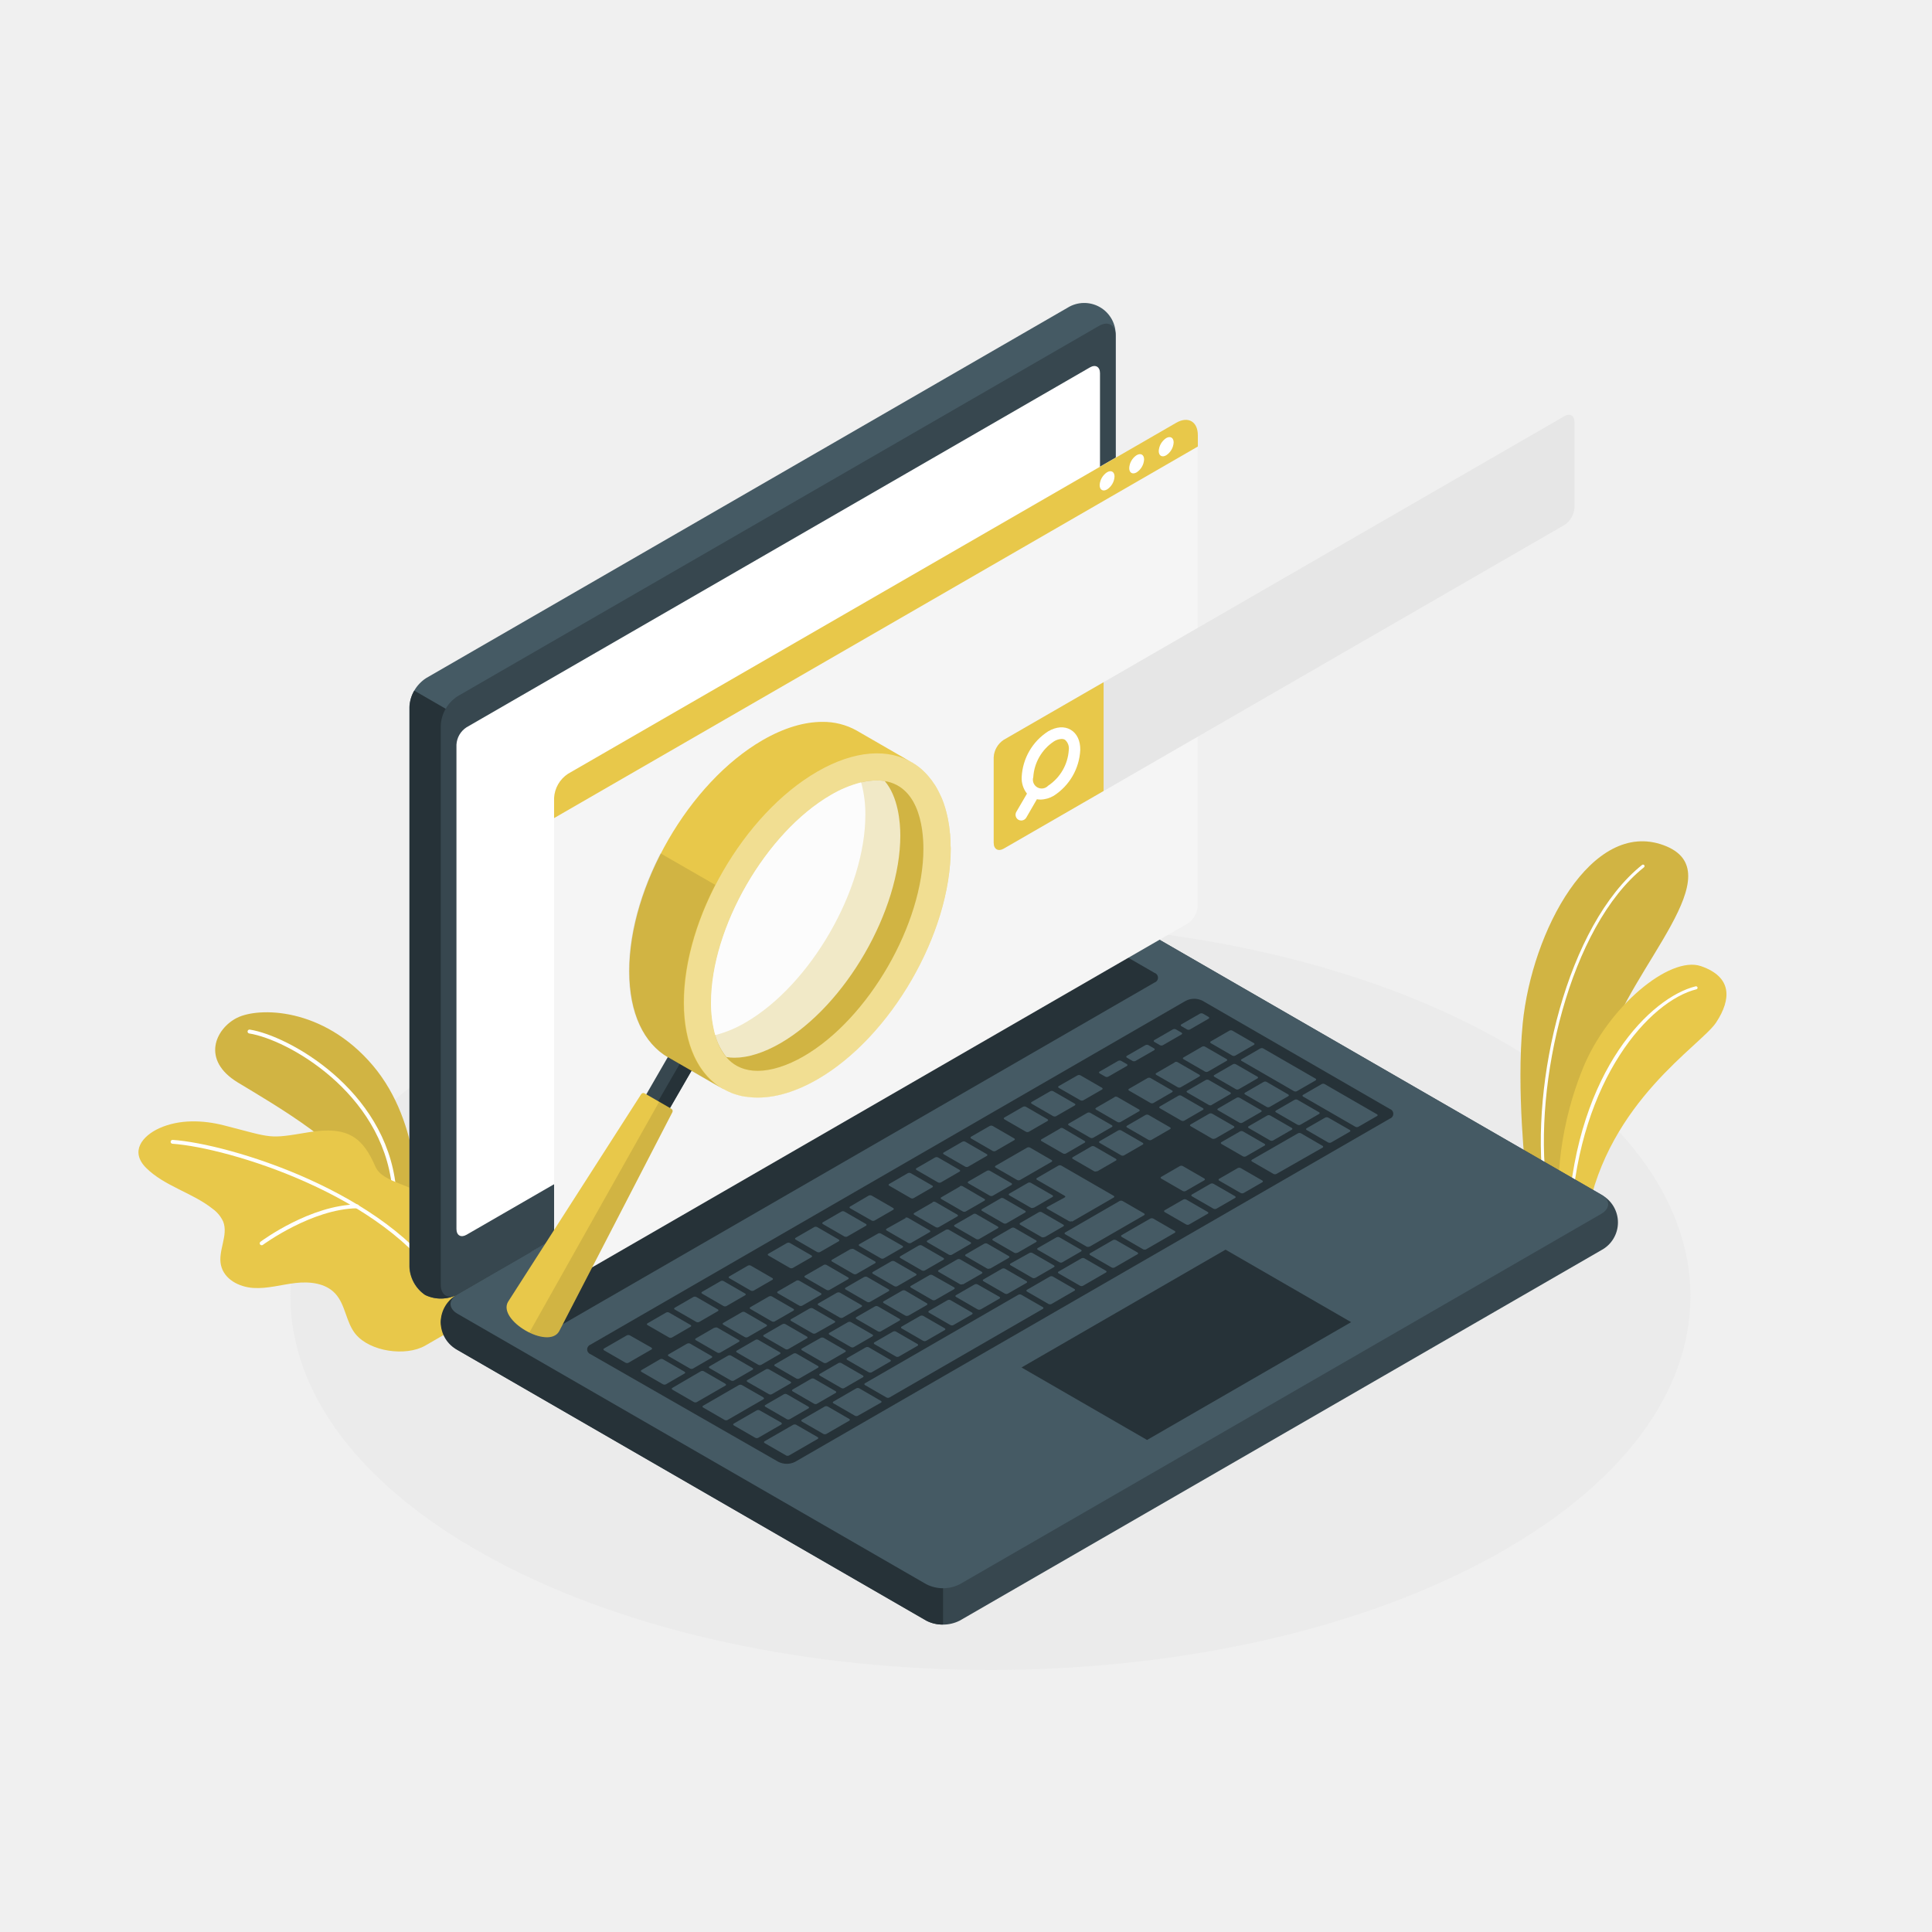
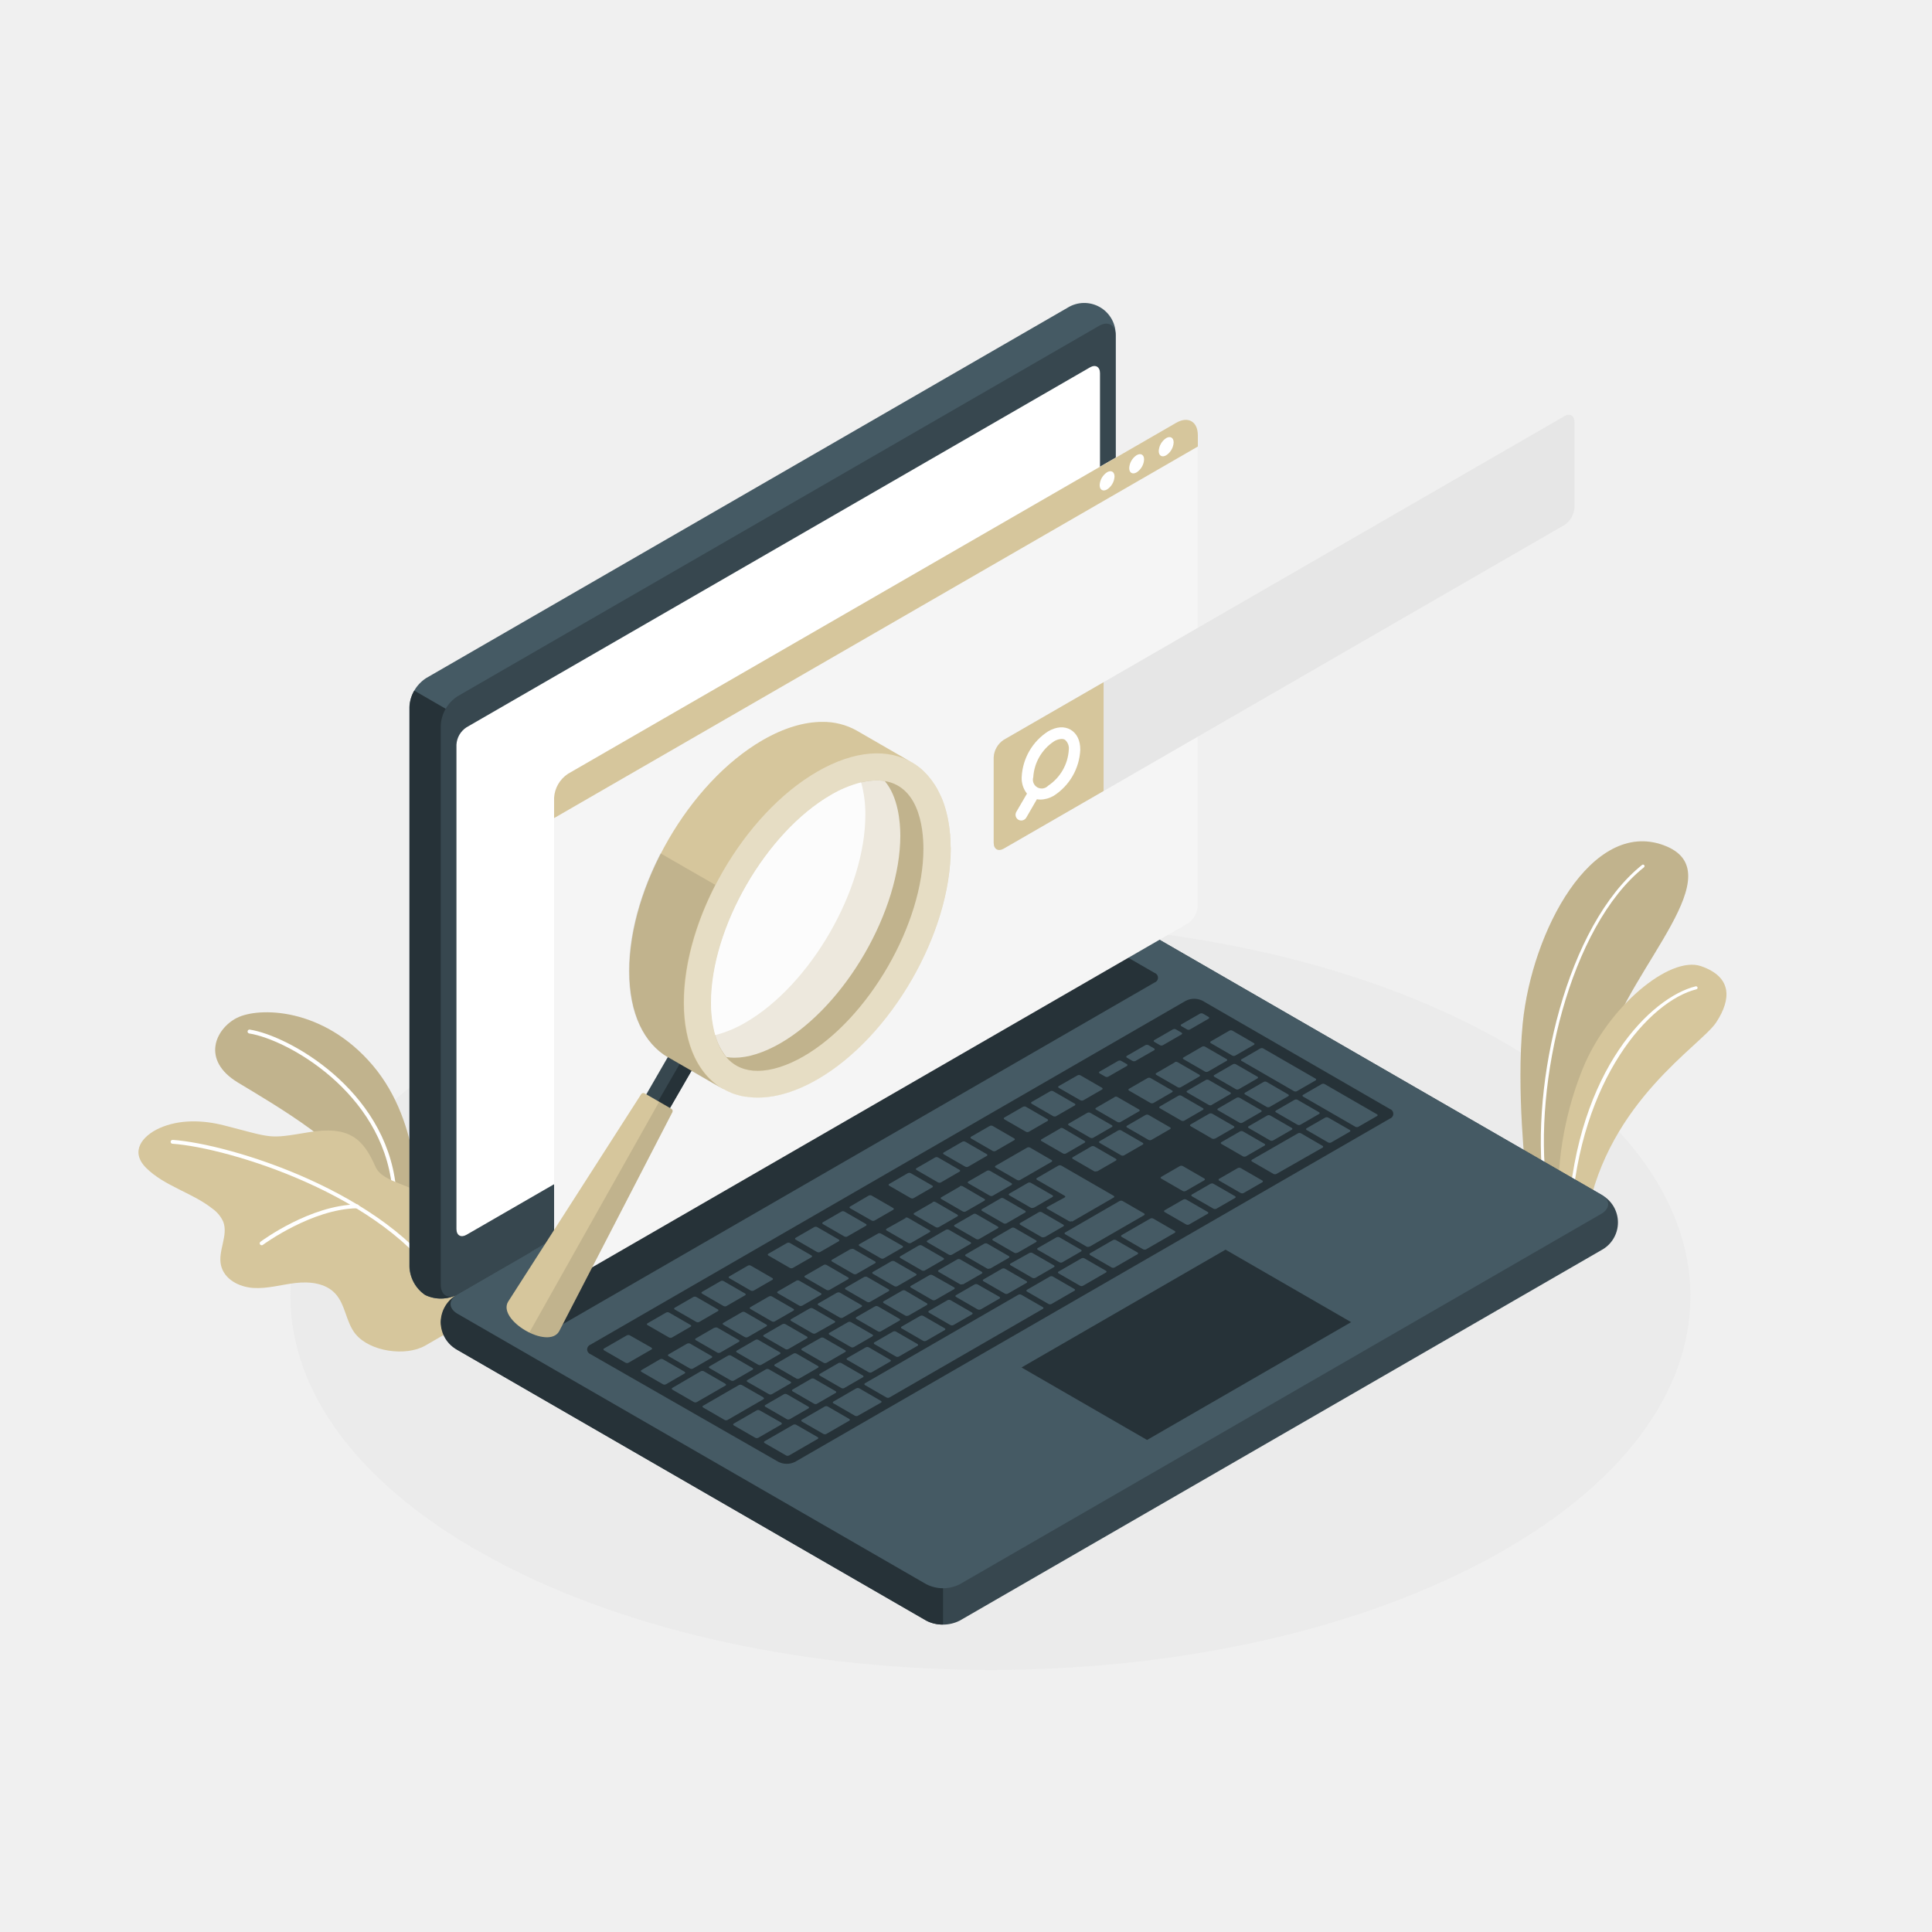
<svg xmlns="http://www.w3.org/2000/svg" viewBox="0 0 500 500">
  <g id="freepik--Floor--inject-8">
    <g id="freepik--floor--inject-8">
      <path d="M128.22,403.87c70.75,37.76,185.46,37.76,256.21,0s70.76-99,0-136.76-185.46-37.77-256.21,0S57.47,366.1,128.22,403.87Z" style="fill:#ebebeb" />
    </g>
  </g>
  <g id="freepik--Plants--inject-8">
    <g id="freepik--plants--inject-8">
-       <path d="M405.24,310.18l-10.32-6s-2.53-22.11-.85-39.23c2.37-24.07,17.91-53,36.44-46.22S422,250.08,416,270.48,405.24,310.18,405.24,310.18Z" style="fill:#E8C84A" />
+       <path d="M405.24,310.18l-10.32-6s-2.53-22.11-.85-39.23c2.37-24.07,17.91-53,36.44-46.22S422,250.08,416,270.48,405.24,310.18,405.24,310.18Z" style="fill:#d6c69cff" />
      <path d="M405.24,310.18l-10.32-6s-2.53-22.11-.85-39.23c2.37-24.07,17.91-53,36.44-46.22S422,250.08,416,270.48,405.24,310.18,405.24,310.18Z" style="opacity:0.1" />
      <path d="M399.87,307.47a.4.4,0,0,1-.4-.34c-3.51-27,6.1-67.81,25.5-83.29a.39.39,0,0,1,.55.06.4.4,0,0,1-.06.56c-19.19,15.32-28.68,55.81-25.2,82.56a.4.4,0,0,1-.34.45Z" style="fill:#fff" />
-       <path d="M410.75,314.45l-7.34-4.25s-1.25-15.17,6.19-33.6c6.47-16,22.54-29.36,30.62-26.56s7.88,8.53,3.94,14.54S416.25,284.92,410.75,314.45Z" style="fill:#E8C84A" />
+       <path d="M410.75,314.45l-7.34-4.25s-1.25-15.17,6.19-33.6c6.47-16,22.54-29.36,30.62-26.56s7.88,8.53,3.94,14.54S416.25,284.92,410.75,314.45Z" style="fill:#d6c69cff" />
      <path d="M406.2,314.84h0a.39.39,0,0,1-.37-.42c2.42-37.76,21.52-56.33,33-59.16a.41.41,0,0,1,.49.29.4.4,0,0,1-.29.48c-12.09,3-30.13,23.1-32.39,58.44A.4.4,0,0,1,406.2,314.84Z" style="fill:#fff" />
-       <path d="M108,313.12s1.37-22.17-11.51-37.37-29.65-15.14-35.2-12.31-9.28,10.92.27,16.71,29.86,17.38,33.24,27.72Z" style="fill:#E8C84A" />
+       <path d="M108,313.12s1.37-22.17-11.51-37.37-29.65-15.14-35.2-12.31-9.28,10.92.27,16.71,29.86,17.38,33.24,27.72Z" style="fill:#d6c69cff" />
      <path d="M108,313.12s1.37-22.17-11.51-37.37-29.65-15.14-35.2-12.31-9.28,10.92.27,16.71,29.86,17.38,33.24,27.72Z" style="opacity:0.1" />
      <path d="M101.94,307.57a.51.51,0,0,1-.5-.45C98.79,282.59,74.27,269,64.5,267.46a.5.5,0,1,1,.15-1c10,1.57,35.07,15.47,37.79,40.55a.5.5,0,0,1-.45.55Z" style="fill:#fff" />
-       <path d="M97.17,301.94c-3.23-7.36-6.88-10.66-17.38-8.9s-9,1.49-21.85-1.8c-5.42-1.38-11.51-1.6-16.71.74-4.39,2-7.67,6-3.42,10.26C42.59,307,49.72,308.63,55,312.82a8.31,8.31,0,0,1,2.76,3.33c1.39,3.54-1.39,7.53-.58,11.24s4.71,5.69,8.37,5.93,7.27-.86,10.92-1.28,7.75,0,10.27,2.71c2.7,2.87,2.77,7.46,5.28,10.51,3.76,4.57,13,5.84,18,3l13.09-7.55c8.65-11.66-5-20.9-12.15-29.95C107.49,306.35,99.11,306.37,97.17,301.94Z" style="fill:#E8C84A" />
+       <path d="M97.17,301.94c-3.23-7.36-6.88-10.66-17.38-8.9s-9,1.49-21.85-1.8c-5.42-1.38-11.51-1.6-16.71.74-4.39,2-7.67,6-3.42,10.26C42.59,307,49.72,308.63,55,312.82a8.31,8.31,0,0,1,2.76,3.33c1.39,3.54-1.39,7.53-.58,11.24s4.71,5.69,8.37,5.93,7.27-.86,10.92-1.28,7.75,0,10.27,2.71c2.7,2.87,2.77,7.46,5.28,10.51,3.76,4.57,13,5.84,18,3l13.09-7.55c8.65-11.66-5-20.9-12.15-29.95C107.49,306.35,99.11,306.37,97.17,301.94Z" style="fill:#d6c69cff" />
      <path d="M115,333.67a.47.47,0,0,1-.42-.24C99.65,309.24,59,297,44.62,296a.5.5,0,0,1-.46-.53.51.51,0,0,1,.53-.47c14.57,1,55.61,13.42,70.74,37.93a.51.51,0,0,1-.17.69A.59.59,0,0,1,115,333.67Z" style="fill:#fff" />
      <path d="M67.71,322.27a.48.48,0,0,1-.4-.2.5.5,0,0,1,.1-.7c.52-.39,12.92-9.49,25-9.67h0a.49.49,0,0,1,.5.49.5.5,0,0,1-.49.51c-11.73.17-24.26,9.38-24.39,9.47A.46.46,0,0,1,67.71,322.27Z" style="fill:#fff" />
    </g>
  </g>
  <g id="freepik--Device--inject-8">
    <g id="freepik--Laptop--inject-8">
      <path d="M114.07,342.17a9.29,9.29,0,0,0,4.33,7.19l121.33,70.05a9.57,9.57,0,0,0,8.66,0l166-95.85a8.13,8.13,0,0,0,0-14.38l-121.32-70a9.57,9.57,0,0,0-8.66,0L118.4,335A9.29,9.29,0,0,0,114.07,342.17Z" style="fill:#37474f" />
      <path d="M164.13,308.58,118.4,335a8.13,8.13,0,0,0,0,14.38l121.33,70.05a8.83,8.83,0,0,0,4.33,1V308.58Z" style="fill:#263238" />
      <path d="M110,335.14a9.31,9.31,0,0,1-4.06-7.35V183a9.56,9.56,0,0,1,4.33-7.5l166-95.85a8.14,8.14,0,0,1,12.46,7.19V231.64a9.58,9.58,0,0,1-4.33,7.5L118.4,335A9.3,9.3,0,0,1,110,335.14Z" style="fill:#455a64" />
      <path d="M126.26,189.73l-19.05-11A8.87,8.87,0,0,0,106,183V327.79a9.31,9.31,0,0,0,4.06,7.35,9.3,9.3,0,0,0,8.39-.16l18.94-10.93Z" style="fill:#263238" />
      <path d="M114.07,187.7V332.48c0,2.76,1.94,3.88,4.33,2.5l166-95.84a9.58,9.58,0,0,0,4.33-7.5V86.85c0-2.76-1.94-3.88-4.33-2.5l-166,95.85A9.56,9.56,0,0,0,114.07,187.7Z" style="fill:#37474f" />
      <path d="M118.4,340l121.33,70a9.57,9.57,0,0,0,8.66,0l166-95.85c2.4-1.38,2.4-3.62,0-5l-121.32-70a9.57,9.57,0,0,0-8.66,0L118.4,335C116,336.36,116,338.6,118.4,340Z" style="fill:#455a64" />
      <path d="M120.73,188.23,282.08,95.08c1.43-.83,2.6-.16,2.6,1.5V221.91a5.76,5.76,0,0,1-2.6,4.5L120.73,319.56c-1.44.83-2.6.16-2.6-1.5V192.73A5.73,5.73,0,0,1,120.73,188.23Z" style="fill:#fff" />
      <path d="M132.48,336.23l154.09-89a4.79,4.79,0,0,1,4.33,0l7.89,4.55a1.32,1.32,0,0,1,0,2.5L144.67,343.27a4.79,4.79,0,0,1-4.33,0l-7.86-4.54A1.32,1.32,0,0,1,132.48,336.23Z" style="fill:#263238" />
      <path d="M152.8,348l154.08-89a4.81,4.81,0,0,1,4.34,0l48.47,28a1.32,1.32,0,0,1,0,2.5L205.78,378.32a4.81,4.81,0,0,1-4.34,0L152.8,350.45A1.31,1.31,0,0,1,152.8,348Z" style="fill:#263238" />
      <path d="M290.92,299l4.83-2.79c.2-.12.19-.31,0-.44l-5.58-3.22a.84.84,0,0,0-.77,0l-4.82,2.79c-.21.12-.2.31,0,.44l5.58,3.22A.84.84,0,0,0,290.92,299ZM281.4,288l-4.82,2.79c-.21.11-.2.31,0,.44l5.58,3.22a.84.84,0,0,0,.77,0l4.83-2.79c.2-.12.19-.32,0-.44L282.17,288A.84.84,0,0,0,281.4,288Zm-15.58,9-8.17,4.71c-.2.12-.19.32,0,.45l5.58,3.22a.84.84,0,0,0,.77,0l8.16-4.71c.21-.12.19-.32,0-.44L266.58,297A.82.82,0,0,0,265.82,297Zm8.53-4.93-4.82,2.79c-.21.12-.2.32,0,.44l5.58,3.22a.84.84,0,0,0,.77,0l4.83-2.79c.2-.12.19-.31,0-.44L275.12,292A.84.84,0,0,0,274.35,292ZM255.42,303l-4.82,2.78c-.21.12-.19.32,0,.45l5.58,3.22a.85.85,0,0,0,.76,0l4.83-2.79c.2-.12.19-.32,0-.44L256.19,303A.84.84,0,0,0,255.42,303Zm-7,4.07-4.82,2.79c-.21.11-.19.31,0,.44l5.58,3.22a.84.84,0,0,0,.77,0l4.83-2.79c.2-.12.19-.32,0-.44L249.14,307A.84.84,0,0,0,248.37,307Zm21.95,13.1,4.82-2.79c.21-.12.19-.31,0-.44l-5.58-3.22a.82.82,0,0,0-.76,0l-4.83,2.79c-.2.12-.19.31,0,.44l5.58,3.22A.84.84,0,0,0,270.32,320.12Zm-7.06,4.07,4.83-2.79c.2-.11.19-.31,0-.44l-5.58-3.22a.84.84,0,0,0-.77,0l-4.82,2.79c-.21.12-.19.32,0,.44l5.58,3.22A.82.82,0,0,0,263.26,324.19Zm-7.05,4.07,4.83-2.78c.2-.12.19-.32,0-.45l-5.58-3.22a.87.87,0,0,0-.77,0l-4.82,2.79c-.21.12-.19.32,0,.44l5.57,3.22A.84.84,0,0,0,256.21,328.26Zm-7,4.07,4.83-2.78c.2-.12.19-.32,0-.45l-5.58-3.22a.84.84,0,0,0-.77,0l-4.82,2.78c-.21.12-.2.32,0,.45l5.58,3.22A.87.87,0,0,0,249.16,332.33Zm34.71-29.24,4.83-2.79c.2-.11.19-.31,0-.44l-5.58-3.22a.87.87,0,0,0-.77,0l-4.82,2.79c-.21.12-.2.32,0,.44l5.58,3.22A.84.84,0,0,0,283.87,303.09Zm-6.5,13,10.76-6.22c.2-.11.19-.31,0-.44l-13.55-7.82a.84.84,0,0,0-.77,0l-5.56,3.22c-.21.11-.19.31,0,.44l7.18,4.14c.22.13.23.33,0,.45L271,312.37c-.2.11-.19.31,0,.44L276.6,316A.84.84,0,0,0,277.37,316.05Zm-36.05-5-4.82,2.79c-.21.12-.2.31,0,.44l5.58,3.22a.84.84,0,0,0,.77,0l4.83-2.79c.2-.12.19-.31,0-.44l-5.58-3.22A.84.84,0,0,0,241.32,311.09Zm-7,4.07L229.44,318c-.2.12-.19.32,0,.44l5.58,3.22a.84.84,0,0,0,.77,0l4.83-2.79c.2-.11.19-.31,0-.44L235,315.18A.84.84,0,0,0,234.27,315.16ZM199,360.81a.84.84,0,0,0,.77,0l4.83-2.79c.2-.11.19-.31,0-.44L199,354.38a.84.84,0,0,0-.77,0l-4.82,2.79c-.21.12-.2.32,0,.44Zm-21.17-13.08L173,350.52c-.2.12-.19.31,0,.44l5.58,3.22a.84.84,0,0,0,.77,0l4.83-2.79c.2-.12.19-.31,0-.44l-5.58-3.22A.84.84,0,0,0,177.86,347.73Zm11.35,9.55a.84.84,0,0,0,.77,0l4.82-2.79c.21-.11.19-.31,0-.44l-5.57-3.22a.84.84,0,0,0-.77,0l-4.83,2.79c-.2.12-.19.32,0,.44Zm22.27,6,4.83-2.79c.2-.12.19-.31,0-.44l-5.58-3.22a.84.84,0,0,0-.77,0l-4.82,2.79c-.21.11-.19.31,0,.44l5.57,3.22A.84.84,0,0,0,211.48,363.29Zm-7.82,4a.84.84,0,0,0,.77,0l4.83-2.79c.2-.11.19-.31,0-.44l-5.58-3.22a.84.84,0,0,0-.77,0l-4.82,2.79c-.21.12-.2.32,0,.44Zm-18.75-23.68-4.82,2.79c-.21.11-.2.31,0,.44l5.58,3.22a.84.84,0,0,0,.77,0l4.83-2.79c.2-.12.19-.32,0-.44l-5.58-3.22A.84.84,0,0,0,184.91,343.66Zm35.26-20.35-4.83,2.78c-.2.12-.19.32,0,.44l5.58,3.23a.87.87,0,0,0,.77,0l4.82-2.78c.21-.12.2-.32,0-.45l-5.58-3.22A.84.84,0,0,0,220.17,323.31ZM192,339.59l-4.82,2.78c-.21.12-.2.32,0,.45l5.58,3.22a.87.87,0,0,0,.77,0l4.83-2.79c.2-.12.19-.32,0-.44l-5.58-3.23A.87.87,0,0,0,192,339.59Zm35.26-20.36L222.39,322c-.2.12-.19.32,0,.44l5.58,3.22a.84.84,0,0,0,.77,0l4.82-2.78c.21-.12.2-.32,0-.45L228,319.25A.87.87,0,0,0,227.22,319.23Zm-14.1,8.15-4.83,2.78c-.2.12-.19.32,0,.45l5.58,3.22a.87.87,0,0,0,.77,0l4.82-2.78c.21-.12.19-.32,0-.45l-5.57-3.22A.87.87,0,0,0,213.12,327.38Zm-7.06,4.07-4.82,2.78c-.21.12-.19.32,0,.45l5.58,3.22a.87.87,0,0,0,.77,0l4.82-2.78c.2-.12.19-.32,0-.45l-5.58-3.22A.87.87,0,0,0,206.06,331.45ZM199,335.52l-4.82,2.78c-.21.12-.19.32,0,.45l5.57,3.22a.84.84,0,0,0,.77,0l4.83-2.78c.2-.12.19-.32,0-.45l-5.58-3.22A.87.87,0,0,0,199,335.52Zm36.05,5,4.82-2.78c.21-.12.2-.32,0-.45L234.28,334a.87.87,0,0,0-.77,0l-4.83,2.78c-.2.12-.19.32,0,.45l5.58,3.22A.84.84,0,0,0,235.06,340.47ZM297,279l-4.83,2.79c-.2.12-.19.31,0,.44l5.58,3.22a.84.84,0,0,0,.77,0l4.82-2.79c.21-.12.2-.31,0-.44L297.76,279A.84.84,0,0,0,297,279Zm-8.54,4.93-4.82,2.79c-.21.11-.19.31,0,.44l5.57,3.22a.87.87,0,0,0,.77,0l4.83-2.79c.2-.12.19-.32,0-.44l-5.58-3.22A.84.84,0,0,0,288.45,283.88Zm15.59-9-4.82,2.79c-.21.11-.2.31,0,.44l5.58,3.22a.84.84,0,0,0,.77,0l4.83-2.79c.2-.12.19-.32,0-.44l-5.58-3.22A.84.84,0,0,0,304,274.88Zm-36.5,37.64,4.83-2.79c.2-.12.19-.32,0-.44l-5.58-3.22a.84.84,0,0,0-.77,0l-4.82,2.79c-.21.11-.2.31,0,.44l5.58,3.22A.84.84,0,0,0,267.54,312.52Zm44.32-41.69a.84.84,0,0,0-.77,0l-4.82,2.79c-.21.11-.2.31,0,.44l5.58,3.22a.87.87,0,0,0,.77,0l4.83-2.79c.2-.12.19-.32,0-.44ZM242.11,336.4l4.83-2.78c.2-.12.19-.32,0-.45L241.33,330a.84.84,0,0,0-.77,0l-4.82,2.78c-.21.12-.2.32,0,.45l5.58,3.22A.87.87,0,0,0,242.11,336.4Zm86.47-49.92,4.83-2.79c.2-.11.19-.31,0-.44L327.8,280a.84.84,0,0,0-.77,0l-4.82,2.79c-.21.12-.2.32,0,.44l5.58,3.22A.84.84,0,0,0,328.58,286.48Zm-15-.53,4.83-2.79c.2-.12.19-.31,0-.44l-5.58-3.22a.84.84,0,0,0-.77,0l-4.82,2.79c-.21.12-.2.31,0,.44l5.58,3.22A.84.84,0,0,0,313.56,286Zm6.27-10.52a.84.84,0,0,0-.77,0l-4.82,2.79c-.21.11-.2.31,0,.44l5.58,3.22a.84.84,0,0,0,.77,0l4.83-2.79c.2-.12.19-.32,0-.44Zm1.49-.86,13.54,7.82a.84.84,0,0,0,.77,0l4.83-2.79c.2-.12.19-.31,0-.44l-13.55-7.82a.84.84,0,0,0-.77,0l-4.82,2.79C321.08,274.24,321.1,274.44,321.32,274.57Zm-16.36,9-4.83,2.79c-.2.12-.19.32,0,.44l5.58,3.22a.84.84,0,0,0,.77,0l4.82-2.79c.21-.11.2-.31,0-.44l-5.58-3.22A.84.84,0,0,0,305,283.55Zm-53.07,30.64L247.06,317c-.2.12-.19.32,0,.44l5.58,3.22a.84.84,0,0,0,.77,0l4.82-2.79c.21-.11.2-.31,0-.44l-5.58-3.22A.84.84,0,0,0,251.89,314.19Zm68.87-23.66a.84.84,0,0,0,.77,0l4.83-2.79c.2-.11.19-.31,0-.44l-5.58-3.22a.87.87,0,0,0-.77,0l-4.82,2.79c-.21.12-.2.32,0,.44Zm-61.82,19.59-4.82,2.79c-.21.12-.2.31,0,.44l5.58,3.22a.84.84,0,0,0,.77,0l4.83-2.79c.2-.12.19-.31,0-.44l-5.58-3.22A.84.84,0,0,0,258.94,310.12Zm-52.86,46.62a.84.84,0,0,0,.77,0l4.83-2.79c.2-.12.19-.31,0-.44l-5.58-3.22a.84.84,0,0,0-.77,0l-4.82,2.79c-.21.12-.19.31,0,.44Zm-10.6-10-4.83,2.79c-.2.12-.19.31,0,.44l5.58,3.22a.84.84,0,0,0,.77,0l4.82-2.79c.21-.12.2-.31,0-.44l-5.58-3.22A.84.84,0,0,0,195.48,346.76Zm18.43,5.93,4.82-2.79c.2-.12.19-.32,0-.44l-5.58-3.22a.84.84,0,0,0-.77,0L207.53,349c-.2.11-.19.31,0,.44l5.58,3.22A.84.84,0,0,0,213.91,352.69Zm7.05-4.07,4.82-2.79c.21-.12.19-.32,0-.44l-5.57-3.22a.84.84,0,0,0-.77,0l-4.83,2.78c-.2.12-.19.32,0,.45l5.58,3.22A.87.87,0,0,0,221,348.62Zm7-4.08,4.82-2.78c.21-.12.2-.32,0-.44l-5.58-3.23a.87.87,0,0,0-.77,0l-4.83,2.78c-.2.12-.19.32,0,.45l5.58,3.22A.84.84,0,0,0,228,344.54Zm-25.48-1.85-4.83,2.79c-.2.11-.19.31,0,.44l5.58,3.22a.84.84,0,0,0,.77,0l4.83-2.79c.2-.12.19-.32,0-.44l-5.58-3.22A.84.84,0,0,0,202.53,342.69Zm7.05-4.07-4.82,2.78c-.21.12-.2.32,0,.45l5.58,3.22a.87.87,0,0,0,.77,0L216,342.3c.2-.12.19-.32,0-.44l-5.58-3.22A.84.84,0,0,0,209.58,338.62Zm28.21-16.28L233,325.12c-.2.12-.19.32,0,.45l5.58,3.22a.87.87,0,0,0,.77,0l4.82-2.78c.21-.12.19-.32,0-.45l-5.57-3.22A.84.84,0,0,0,237.79,322.34Zm-7.06,4.07-4.82,2.78c-.2.12-.19.32,0,.45l5.58,3.22a.87.87,0,0,0,.77,0l4.82-2.78c.21-.12.19-.32,0-.45l-5.58-3.22A.87.87,0,0,0,230.73,326.41Zm14.11-8.15L240,321.05c-.2.12-.19.32,0,.44l5.58,3.23a.87.87,0,0,0,.77,0l4.82-2.79c.21-.11.2-.31,0-.44l-5.58-3.22A.87.87,0,0,0,244.84,318.26Zm-28.21,16.29-4.82,2.78c-.21.12-.2.32,0,.45l5.58,3.22a.87.87,0,0,0,.77,0l4.83-2.79c.2-.12.19-.32,0-.44l-5.58-3.23A.87.87,0,0,0,216.63,334.55Zm7.05-4.07-4.82,2.78c-.21.12-.19.32,0,.45l5.58,3.22a.82.82,0,0,0,.76,0l4.83-2.78c.2-.12.19-.32,0-.45l-5.58-3.22A.87.87,0,0,0,223.68,330.48Zm-5.14,28.74,4.82-2.79c.2-.12.19-.32,0-.44l-5.58-3.22a.84.84,0,0,0-.77,0l-4.82,2.79c-.21.11-.19.31,0,.44l5.58,3.22A.84.84,0,0,0,218.54,359.22ZM177.16,355l-5.58-3.22a.84.84,0,0,0-.77,0L166,354.59c-.2.12-.19.31,0,.44l5.58,3.22a.84.84,0,0,0,.77,0l4.82-2.79C177.39,355.37,177.38,355.17,177.16,355Zm10.56,3.1-5.58-3.22a.85.85,0,0,0-.76,0L174,359.19c-.2.12-.19.32,0,.44l5.58,3.22a.84.84,0,0,0,.77,0l7.42-4.28C188,358.47,187.94,358.27,187.72,358.14Zm-19.12-9.33L163,345.59a.84.84,0,0,0-.77,0L156.31,349c-.2.12-.19.32,0,.45l5.58,3.22a.84.84,0,0,0,.77,0l5.93-3.42C168.83,349.14,168.82,348.94,168.6,348.81Zm4.55-2.63a.84.84,0,0,0,.77,0l4.82-2.79c.21-.11.2-.31,0-.44l-5.58-3.22a.84.84,0,0,0-.77,0l-4.83,2.79c-.2.12-.19.32,0,.44Zm24.4,15.49L192,358.45a.87.87,0,0,0-.77,0l-9.28,5.36c-.2.12-.19.32,0,.44l5.58,3.23a.87.87,0,0,0,.77,0l9.28-5.36C197.78,362,197.77,361.8,197.55,361.67Zm4.63,6.53L196.6,365a.84.84,0,0,0-.77,0l-5.94,3.43c-.2.12-.19.32,0,.45l5.58,3.22a.87.87,0,0,0,.77,0l5.94-3.43C202.41,368.53,202.4,368.33,202.18,368.2Zm23.4-52.29a.84.84,0,0,0,.77,0l4.82-2.78c.21-.12.19-.32,0-.45l-5.58-3.22a.87.87,0,0,0-.77,0L220,312.25c-.2.12-.19.32,0,.44Zm-14.11,8.15a.87.87,0,0,0,.77,0l4.83-2.78c.2-.12.19-.32,0-.45l-5.58-3.22a.87.87,0,0,0-.77,0l-4.82,2.78c-.21.12-.19.32,0,.45ZM180.2,342.11a.84.84,0,0,0,.77,0l4.82-2.79c.21-.12.2-.31,0-.44l-5.58-3.22a.84.84,0,0,0-.77,0l-4.83,2.79c-.2.12-.19.31,0,.44ZM218.53,320a.85.85,0,0,0,.76,0l4.83-2.78c.2-.12.19-.32,0-.45l-5.58-3.22a.84.84,0,0,0-.77,0l-4.82,2.78c-.21.12-.19.32,0,.45Zm-14.11,8.14a.84.84,0,0,0,.77,0l4.83-2.78c.2-.12.19-.32,0-.45l-5.58-3.22a.87.87,0,0,0-.77,0l-4.82,2.78c-.21.12-.2.32,0,.45Zm1.63,40.59a.87.87,0,0,0-.77,0L197.86,373c-.2.12-.19.32,0,.45l5.58,3.22a.84.84,0,0,0,.77,0l7.42-4.28c.21-.12.19-.32,0-.45ZM194.3,334a.87.87,0,0,0,.77,0l4.83-2.79c.2-.12.19-.32,0-.44l-5.58-3.22a.84.84,0,0,0-.77,0l-4.82,2.79c-.21.11-.2.31,0,.44ZM187.25,338a.84.84,0,0,0,.77,0l4.83-2.79c.2-.12.19-.32,0-.44l-5.58-3.22a.84.84,0,0,0-.77,0l-4.82,2.79c-.21.11-.2.31,0,.44ZM336.69,293.3a.84.84,0,0,0-.77,0L324,300.14c-.2.12-.19.32,0,.45l5.58,3.22a.87.87,0,0,0,.77,0L342.29,297c.21-.12.2-.32,0-.45Zm-15.59,9a.84.84,0,0,0-.77,0l-4.82,2.78c-.21.12-.2.32,0,.45l5.58,3.22a.87.87,0,0,0,.77,0l4.83-2.78c.2-.12.19-.32,0-.45Zm-95.51,52.85,4.82-2.79c.21-.12.19-.32,0-.44l-5.57-3.23a.87.87,0,0,0-.77,0l-4.83,2.78c-.2.12-.19.32,0,.45l5.58,3.22A.87.87,0,0,0,225.59,355.15ZM307,310.44a.87.87,0,0,0-.77,0l-4.83,2.78c-.2.12-.19.32,0,.45l5.58,3.22a.84.84,0,0,0,.77,0l4.82-2.78c.21-.12.2-.32,0-.45Zm36.74-21.21a.87.87,0,0,0-.77,0L338.15,292c-.21.12-.2.32,0,.44l5.58,3.23a.87.87,0,0,0,.77,0l4.83-2.78c.2-.12.19-.32,0-.45Zm12.63-.85-13.55-7.82a.84.84,0,0,0-.77,0l-4.82,2.79c-.21.12-.2.32,0,.44l13.55,7.82a.84.84,0,0,0,.77,0l4.83-2.79C356.6,288.71,356.59,288.51,356.37,288.38Zm-75.72,37.28a.84.84,0,0,0-.77,0l-5.94,3.43c-.2.12-.19.32,0,.44l5.58,3.22a.84.84,0,0,0,.77,0l5.94-3.43c.2-.12.19-.32,0-.44Zm17.81-10.29a.84.84,0,0,0-.77,0l-7.42,4.28c-.2.12-.19.32,0,.44l5.58,3.23a.87.87,0,0,0,.77,0l7.42-4.28c.2-.12.19-.32,0-.45Zm-34.14,19.71a.87.87,0,0,0-.77,0L223.84,358c-.2.12-.19.32,0,.45l5.58,3.22a.87.87,0,0,0,.77,0l39.71-22.93c.2-.12.19-.32,0-.45ZM222.38,359.3a.84.84,0,0,0-.77,0l-5.93,3.43c-.21.12-.2.32,0,.44l5.58,3.22a.84.84,0,0,0,.77,0L228,363c.2-.12.19-.32,0-.44Zm50.1-28.93a.87.87,0,0,0-.77,0l-5.93,3.43c-.21.12-.2.32,0,.45l5.58,3.22a.87.87,0,0,0,.77,0l5.94-3.43c.21-.11.19-.31,0-.44ZM214.22,364a.87.87,0,0,0-.77,0l-5.94,3.43c-.2.12-.19.32,0,.45l5.58,3.22a.87.87,0,0,0,.77,0l5.93-3.42c.21-.12.2-.32,0-.45Zm74.59-43.07a.87.87,0,0,0-.77,0l-5.93,3.42c-.21.12-.2.32,0,.45l5.58,3.22a.87.87,0,0,0,.77,0l5.94-3.43c.21-.12.19-.32,0-.45Zm25.24-14.57a.84.84,0,0,0-.77,0l-4.82,2.78c-.21.12-.2.32,0,.45l5.58,3.22a.87.87,0,0,0,.77,0l4.83-2.78c.2-.12.19-.32,0-.45Zm15.45-11.22,4.82-2.78c.21-.12.2-.32,0-.45l-5.58-3.22a.87.87,0,0,0-.77,0l-4.83,2.79c-.2.12-.19.32,0,.44l5.58,3.23A.87.87,0,0,0,329.5,295.15ZM298,295l4.83-2.79c.2-.12.19-.32,0-.44l-5.58-3.22a.84.84,0,0,0-.77,0l-4.82,2.79c-.21.12-.19.31,0,.44l5.57,3.22A.84.84,0,0,0,298,295Zm-16,27.63,14.1-8.14c.2-.12.19-.32,0-.45l-5.58-3.22a.87.87,0,0,0-.77,0l-14.1,8.15c-.2.11-.19.31,0,.44l5.58,3.22A.84.84,0,0,0,282,322.58Zm39.68-23.37a.87.87,0,0,0,.77,0l4.82-2.78c.21-.12.2-.32,0-.45l-5.58-3.22a.84.84,0,0,0-.77,0l-4.83,2.78c-.2.12-.19.32,0,.45Zm-7.2-4.59,4.82-2.78c.21-.12.2-.32,0-.45l-5.58-3.22a.87.87,0,0,0-.77,0l-4.83,2.79c-.2.12-.19.32,0,.44l5.58,3.23A.87.87,0,0,0,314.48,294.62Zm-39.53,32,4.82-2.79c.21-.12.19-.31,0-.44l-5.58-3.22a.84.84,0,0,0-.77,0L268.57,323c-.21.12-.19.31,0,.44l5.58,3.22A.84.84,0,0,0,275,326.65Zm31.14-18.44a.87.87,0,0,0,.77,0l4.83-2.78c.2-.12.19-.32,0-.45l-5.58-3.22a.87.87,0,0,0-.77,0l-4.82,2.79c-.21.12-.2.32,0,.44ZM239.69,347l4.82-2.78c.21-.12.2-.32,0-.45l-5.58-3.22a.87.87,0,0,0-.77,0l-4.83,2.78c-.2.12-.19.32,0,.45l5.58,3.22A.87.87,0,0,0,239.69,347Zm7.05-4.07,4.83-2.78c.2-.12.19-.32,0-.45L246,336.48a.84.84,0,0,0-.77,0l-4.83,2.78c-.2.12-.19.32,0,.45l5.58,3.22A.87.87,0,0,0,246.74,342.93Zm-14.1,8.14,4.82-2.78c.21-.12.2-.32,0-.45l-5.57-3.22a.87.87,0,0,0-.77,0l-4.83,2.78c-.2.12-.19.32,0,.45l5.58,3.22A.84.84,0,0,0,232.64,351.07Zm28.2-16.28,4.83-2.78c.2-.12.19-.32,0-.45l-5.58-3.22a.87.87,0,0,0-.77,0l-4.82,2.79c-.21.12-.2.32,0,.44l5.58,3.22A.84.84,0,0,0,260.84,334.79Zm-7,4.07,4.83-2.78c.2-.12.19-.32,0-.45L253,332.41a.84.84,0,0,0-.77,0l-4.82,2.78c-.21.12-.2.32,0,.44l5.58,3.23A.87.87,0,0,0,253.79,338.86Zm14.1-8.14,4.83-2.79c.2-.11.19-.31,0-.44l-5.58-3.22a.84.84,0,0,0-.77,0L261.52,327c-.21.12-.19.32,0,.44l5.57,3.22A.84.84,0,0,0,267.89,330.72Zm32.26-60.23a.84.84,0,0,0,.77,0l4.83-2.79c.2-.11.19-.31,0-.44l-1.48-.86a.87.87,0,0,0-.77,0l-4.83,2.78c-.2.12-.19.32,0,.45Zm-34.69,22.4a.84.84,0,0,0,.77,0l4.82-2.78c.21-.12.2-.32,0-.45l-5.58-3.22a.87.87,0,0,0-.77,0l-4.83,2.78c-.2.12-.19.32,0,.45Zm14.1-8.14a.87.87,0,0,0,.77,0l4.83-2.78c.2-.12.19-.32,0-.45l-5.58-3.22a.84.84,0,0,0-.77,0L274,281.08c-.21.12-.2.32,0,.45Zm-22.71,13.11a.87.87,0,0,0,.77,0l4.82-2.79c.21-.12.2-.32,0-.44l-5.58-3.23a.87.87,0,0,0-.77,0l-4.83,2.78c-.2.12-.19.32,0,.45Zm15.66-9a.87.87,0,0,0,.77,0l4.83-2.78c.2-.12.19-.32,0-.45l-5.58-3.22a.87.87,0,0,0-.77,0l-4.82,2.78c-.21.12-.2.32,0,.45ZM242.75,306a.84.84,0,0,0,.77,0l4.82-2.79c.21-.12.19-.32,0-.44l-5.57-3.22a.84.84,0,0,0-.77,0l-4.83,2.79c-.2.11-.19.31,0,.44Zm7.05-4.07a.87.87,0,0,0,.77,0l4.82-2.79c.21-.12.2-.32,0-.44l-5.57-3.22a.84.84,0,0,0-.77,0l-4.83,2.79c-.2.11-.19.31,0,.44Zm36.25-23.29a.87.87,0,0,0,.77,0l4.83-2.78c.2-.12.19-.32,0-.45l-1.49-.86a.87.87,0,0,0-.77,0l-4.82,2.78c-.21.12-.19.32,0,.45Zm21.16-12.22a.82.82,0,0,0,.76,0l4.83-2.79c.2-.12.19-.31,0-.44l-1.48-.86a.84.84,0,0,0-.77,0l-4.83,2.78c-.2.12-.19.32,0,.45Zm11.71,6.77a.87.87,0,0,0,.77,0l4.83-2.79c.2-.12.19-.32,0-.44l-5.58-3.23a.87.87,0,0,0-.77,0l-4.82,2.78c-.21.12-.19.32,0,.45Zm17.63,17.89,4.83-2.79c.2-.11.19-.31,0-.44l-5.58-3.22a.87.87,0,0,0-.77,0l-4.82,2.79c-.21.12-.2.32,0,.44l5.58,3.22A.84.84,0,0,0,336.55,291.08ZM293.1,274.57a.87.87,0,0,0,.77,0l4.83-2.78c.2-.12.19-.32,0-.45l-1.49-.86a.87.87,0,0,0-.77,0l-4.82,2.78c-.2.12-.19.32,0,.45Zm-57.4,35.5a.84.84,0,0,0,.77,0l4.82-2.79c.2-.12.19-.31,0-.44l-5.58-3.22a.84.84,0,0,0-.77,0l-4.82,2.79c-.2.12-.19.31,0,.44Z" style="fill:#455a64" />
      <polygon points="264.37 353.9 317.17 323.41 349.67 342.17 296.86 372.66 264.37 353.9" style="fill:#263238" />
    </g>
  </g>
  <g id="freepik--Window--inject-8">
    <g id="freepik--Tab--inject-8">
      <path d="M147,200.26l157.36-90.85c3.07-1.78,5.59-.32,5.59,3.23V234.51a5.76,5.76,0,0,1-2.6,4.5L146,332.17c-1.43.82-2.6.15-2.6-1.5V206.49A8,8,0,0,1,147,200.26Z" style="fill:#f5f5f5" />
-       <path d="M310,115.56v-2.92c0-3.55-2.52-5-5.59-3.23L147,200.26a8,8,0,0,0-3.6,6.23v5.23Z" style="fill:#E8C84A" />
+       <path d="M310,115.56v-2.92c0-3.55-2.52-5-5.59-3.23L147,200.26a8,8,0,0,0-3.6,6.23v5.23Z" style="fill:#d6c69cff" />
      <path d="M286.52,122.21a4.26,4.26,0,0,0-1.93,3.34c0,1.23.86,1.73,1.93,1.11a4.24,4.24,0,0,0,1.92-3.33C288.44,122.1,287.58,121.6,286.52,122.21Z" style="fill:#fff" />
      <path d="M294.16,117.8a4.26,4.26,0,0,0-1.92,3.34c0,1.23.86,1.72,1.92,1.11a4.26,4.26,0,0,0,1.93-3.34C296.09,117.68,295.23,117.18,294.16,117.8Z" style="fill:#fff" />
      <path d="M301.81,113.38a4.29,4.29,0,0,0-1.93,3.34c0,1.23.87,1.73,1.93,1.11a4.25,4.25,0,0,0,1.93-3.33C303.74,113.27,302.87,112.77,301.81,113.38Z" style="fill:#fff" />
    </g>
  </g>
  <g id="freepik--magnifying-glass--inject-8">
    <g id="freepik--Lens--inject-8">
      <rect x="168.17" y="267.61" width="7.07" height="29.99" transform="translate(164.3 -47.99) rotate(30)" style="fill:#37474f" />
      <rect x="171.47" y="268.49" width="3.53" height="29.99" transform="translate(164.96 -48.64) rotate(30)" style="fill:#263238" />
-       <path d="M144.7,344.54c-2.79,4.85-16-2.85-13.22-7.63l34.45-53.73a.67.67,0,0,1,.9-.22l6.92,4a.66.66,0,0,1,.26.88Z" style="fill:#E8C84A" />
+       <path d="M144.7,344.54c-2.79,4.85-16-2.85-13.22-7.63l34.45-53.73a.67.67,0,0,1,.9-.22l6.92,4a.66.66,0,0,1,.26.88Z" style="fill:#d6c69cff" />
      <path d="M144.7,344.54,174,287.84a.66.66,0,0,0-.26-.88l-3.15-1.82L137,344.85C140.06,346.36,143.44,346.73,144.7,344.54Z" style="opacity:0.1" />
-       <path d="M246,218.05c0-.41,0-.81-.06-1.21s0-.79-.09-1.18,0-.52-.08-.78c-.07-.68-.17-1.35-.28-2-.05-.29-.1-.59-.16-.88s-.11-.55-.17-.82c-.17-.74-.35-1.46-.56-2.15-.11-.33-.21-.66-.32-1a.88.88,0,0,1-.05-.15c-.12-.32-.23-.63-.35-.93s-.28-.7-.44-1-.22-.49-.35-.73a3.6,3.6,0,0,0-.26-.52c-.1-.21-.21-.42-.33-.62s-.05-.1-.08-.14-.21-.36-.32-.54-.15-.23-.22-.34a18.25,18.25,0,0,0-1.72-2.29l-.32-.36-.27-.28c-.11-.12-.23-.23-.35-.35a11.18,11.18,0,0,0-1-.93c-.17-.15-.35-.29-.53-.42l-.55-.4a9.66,9.66,0,0,0-.89-.58l-.24-.15-.05,0h0l-14.17-8.18h0l-.08-.05a17.78,17.78,0,0,0-8.9-2.25c-4.64,0-9.88,1.52-15.43,4.72-19.06,11-34.52,37.78-34.52,59.8,0,11,3.84,18.7,10.05,22.32l.06,0h0l14.18,8.17h0l.06,0h0l.17.09a9.16,9.16,0,0,0,.82.43c.34.17.69.32,1,.46s.63.25.95.35l.51.15a3.47,3.47,0,0,0,.55.16,5.73,5.73,0,0,0,.56.14,3,3,0,0,0,.41.09c.24.05.5.1.75.13a.51.51,0,0,0,.17,0q.45.08.9.12c5.14.54,11.12-.91,17.52-4.6,19.07-11,34.53-37.79,34.53-59.8C246,219.09,246,218.57,246,218.05Zm-23.13-15.57a30.76,30.76,0,0,1,1.09,8.4c0,19.42-14.21,44-31,53.74a30,30,0,0,1-7.87,3.27,31.18,31.18,0,0,1-1.09-8.41c0-19.42,14.21-44,31-53.74A29.94,29.94,0,0,1,222.84,202.48Z" style="fill:#E8C84A" />
+       <path d="M246,218.05c0-.41,0-.81-.06-1.21s0-.79-.09-1.18,0-.52-.08-.78c-.07-.68-.17-1.35-.28-2-.05-.29-.1-.59-.16-.88s-.11-.55-.17-.82c-.17-.74-.35-1.46-.56-2.15-.11-.33-.21-.66-.32-1a.88.88,0,0,1-.05-.15c-.12-.32-.23-.63-.35-.93s-.28-.7-.44-1-.22-.49-.35-.73a3.6,3.6,0,0,0-.26-.52c-.1-.21-.21-.42-.33-.62s-.05-.1-.08-.14-.21-.36-.32-.54-.15-.23-.22-.34a18.25,18.25,0,0,0-1.72-2.29l-.32-.36-.27-.28c-.11-.12-.23-.23-.35-.35a11.18,11.18,0,0,0-1-.93c-.17-.15-.35-.29-.53-.42l-.55-.4a9.66,9.66,0,0,0-.89-.58l-.24-.15-.05,0h0l-14.17-8.18h0l-.08-.05a17.78,17.78,0,0,0-8.9-2.25c-4.64,0-9.88,1.52-15.43,4.72-19.06,11-34.52,37.78-34.52,59.8,0,11,3.84,18.7,10.05,22.32l.06,0h0l14.18,8.17h0l.06,0h0l.17.09a9.16,9.16,0,0,0,.82.43c.34.17.69.32,1,.46s.63.25.95.35l.51.15a3.47,3.47,0,0,0,.55.16,5.73,5.73,0,0,0,.56.14,3,3,0,0,0,.41.09c.24.05.5.1.75.13a.51.51,0,0,0,.17,0q.45.08.9.12c5.14.54,11.12-.91,17.52-4.6,19.07-11,34.53-37.79,34.53-59.8C246,219.09,246,218.57,246,218.05Zm-23.13-15.57a30.76,30.76,0,0,1,1.09,8.4c0,19.42-14.21,44-31,53.74a30,30,0,0,1-7.87,3.27,31.18,31.18,0,0,1-1.09-8.41c0-19.42,14.21-44,31-53.74A29.94,29.94,0,0,1,222.84,202.48Z" style="fill:#d6c69cff" />
      <path d="M186.57,281.55l-13.77-7.94c-6.21-3.63-10.05-11.35-10.05-22.31,0-9.82,3.08-20.58,8.17-30.46L185.1,229c-5.1,9.88-8.17,20.64-8.17,30.46C176.93,270.22,180.59,277.83,186.57,281.55Z" style="opacity:0.1" />
      <path d="M246,218.05c0-.41,0-.81-.06-1.21s0-.79-.09-1.18,0-.52-.08-.78c-.07-.68-.17-1.35-.28-2-.05-.29-.1-.59-.16-.88s-.11-.55-.17-.82c-.17-.74-.35-1.46-.56-2.15-.11-.33-.21-.66-.32-1a.88.88,0,0,1-.05-.15c-.12-.32-.23-.63-.35-.93s-.28-.7-.44-1-.22-.49-.35-.73a3.6,3.6,0,0,0-.26-.52c-.1-.21-.21-.42-.33-.62s-.05-.1-.08-.14-.21-.36-.32-.54-.15-.23-.22-.34a18.25,18.25,0,0,0-1.72-2.29l-.32-.36-.27-.28c-.11-.12-.23-.23-.35-.35a11.18,11.18,0,0,0-1-.93c-.17-.15-.35-.29-.53-.42l-.55-.4a9.66,9.66,0,0,0-.89-.58c-6.27-3.81-15-3.36-24.71,2.23-19.07,11-34.53,37.78-34.53,59.8,0,11.15,4,18.94,10.35,22.48a9.16,9.16,0,0,0,.82.43c.34.17.69.32,1,.46s.63.25.95.35l.51.15a3.47,3.47,0,0,0,.55.16,5.73,5.73,0,0,0,.56.14,3,3,0,0,0,.41.09c.24.05.5.1.75.13a.51.51,0,0,0,.17,0q.45.08.9.12c5.14.54,11.12-.91,17.52-4.6,19.07-11,34.53-37.79,34.53-59.8C246,219.09,246,218.57,246,218.05Zm-38,55.31c-4.28,2.47-8.4,3.77-11.92,3.77-6.61,0-9.65-4.51-11-9.24a31.18,31.18,0,0,1-1.09-8.41c0-19.42,14.21-44,31-53.74a29.94,29.94,0,0,1,7.87-3.26,17.41,17.41,0,0,1,4-.51c10.93,0,12.1,12.34,12.1,17.65C239,239,224.79,263.65,208,273.36Z" style="fill:#fff;opacity:0.4" />
      <path d="M239,219.62c0,19.42-14.2,44-31,53.74-4.28,2.47-8.4,3.77-11.92,3.77-6.61,0-9.65-4.51-11-9.24a30,30,0,0,0,7.87-3.27c16.82-9.71,31-34.32,31-53.74a30.76,30.76,0,0,0-1.09-8.4,17.41,17.41,0,0,1,4-.51C237.82,202,239,214.31,239,219.62Z" style="opacity:0.1" />
      <path d="M233,216.23c0,19.42-14.2,44-31,53.74-4.28,2.47-8.4,3.77-11.92,3.77a12.55,12.55,0,0,1-2.09-.17,15.3,15.3,0,0,1-2.89-5.68,31.18,31.18,0,0,1-1.09-8.41c0-19.42,14.21-44,31-53.74a29.94,29.94,0,0,1,7.87-3.26,17.41,17.41,0,0,1,4-.51,12.67,12.67,0,0,1,2.1.17C232.44,206.21,233,212.74,233,216.23Z" style="fill:#fff;opacity:0.7" />
    </g>
  </g>
  <g id="freepik--search-tab--inject-8">
    <g id="freepik--search-taba--inject-8">
      <path d="M257.17,196v22.14c0,1.66,1.17,2.33,2.6,1.5l145.1-83.77a5.76,5.76,0,0,0,2.6-4.5V109.2c0-1.66-1.17-2.33-2.6-1.5l-145.1,83.77A5.77,5.77,0,0,0,257.17,196Z" style="fill:#e6e6e6" />
-       <path d="M259.77,191.47l25.84-14.91V204.7l-25.84,14.91c-1.43.83-2.6.16-2.6-1.5V196A5.77,5.77,0,0,1,259.77,191.47Z" style="fill:#E8C84A" />
+       <path d="M259.77,191.47l25.84-14.91V204.7l-25.84,14.91c-1.43.83-2.6.16-2.6-1.5V196A5.77,5.77,0,0,1,259.77,191.47Z" style="fill:#d6c69cff" />
      <path d="M277.06,188.84c-1.63-.94-3.69-.79-5.8.43a14.91,14.91,0,0,0-6.85,11.85,6.43,6.43,0,0,0,1.37,4.27L263,210.15a1.51,1.51,0,0,0,.55,2,1.56,1.56,0,0,0,.75.2,1.5,1.5,0,0,0,1.3-.75l2.75-4.76a5.28,5.28,0,0,0,.9.09,7,7,0,0,0,3.48-1,14.94,14.94,0,0,0,6.84-11.85C279.6,191.65,278.7,189.79,277.06,188.84Zm-5.8,14.5a2.28,2.28,0,0,1-3.85-2.22,12,12,0,0,1,5.35-9.25,4.05,4.05,0,0,1,2-.63,1.61,1.61,0,0,1,.84.2,2.94,2.94,0,0,1,1,2.65A12,12,0,0,1,271.26,203.34Z" style="fill:#fff" />
    </g>
  </g>
</svg>
